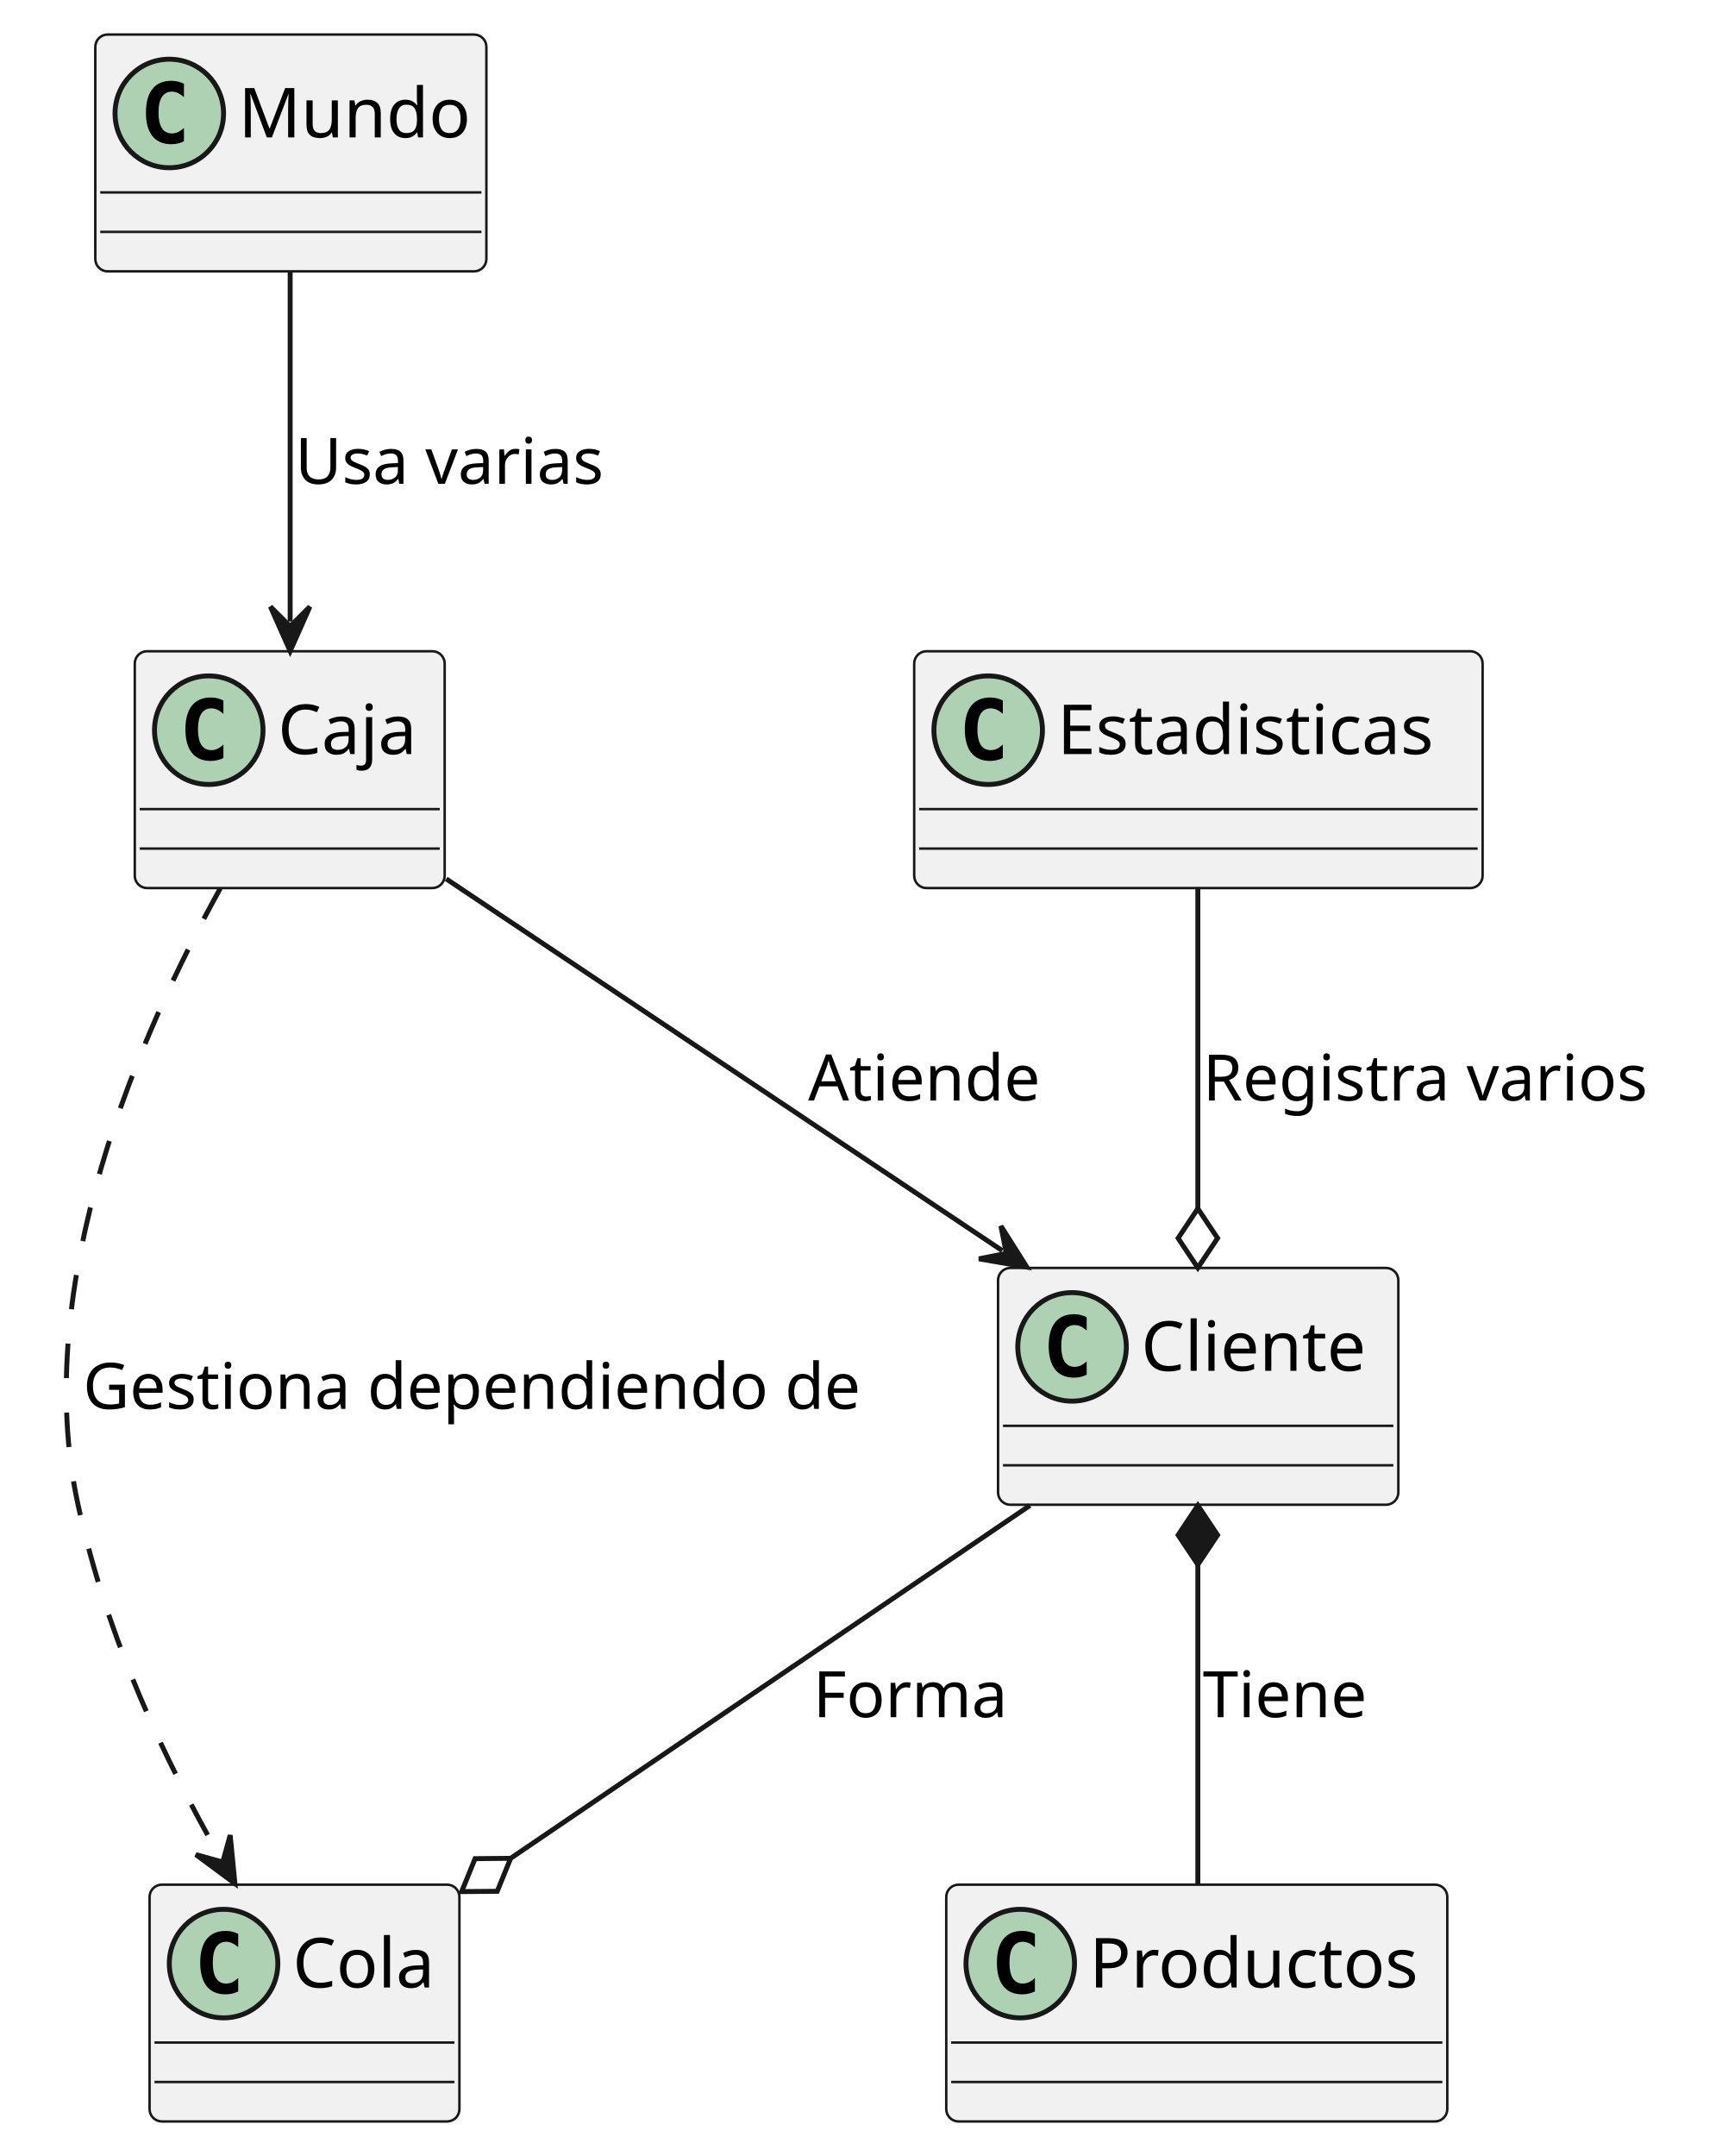
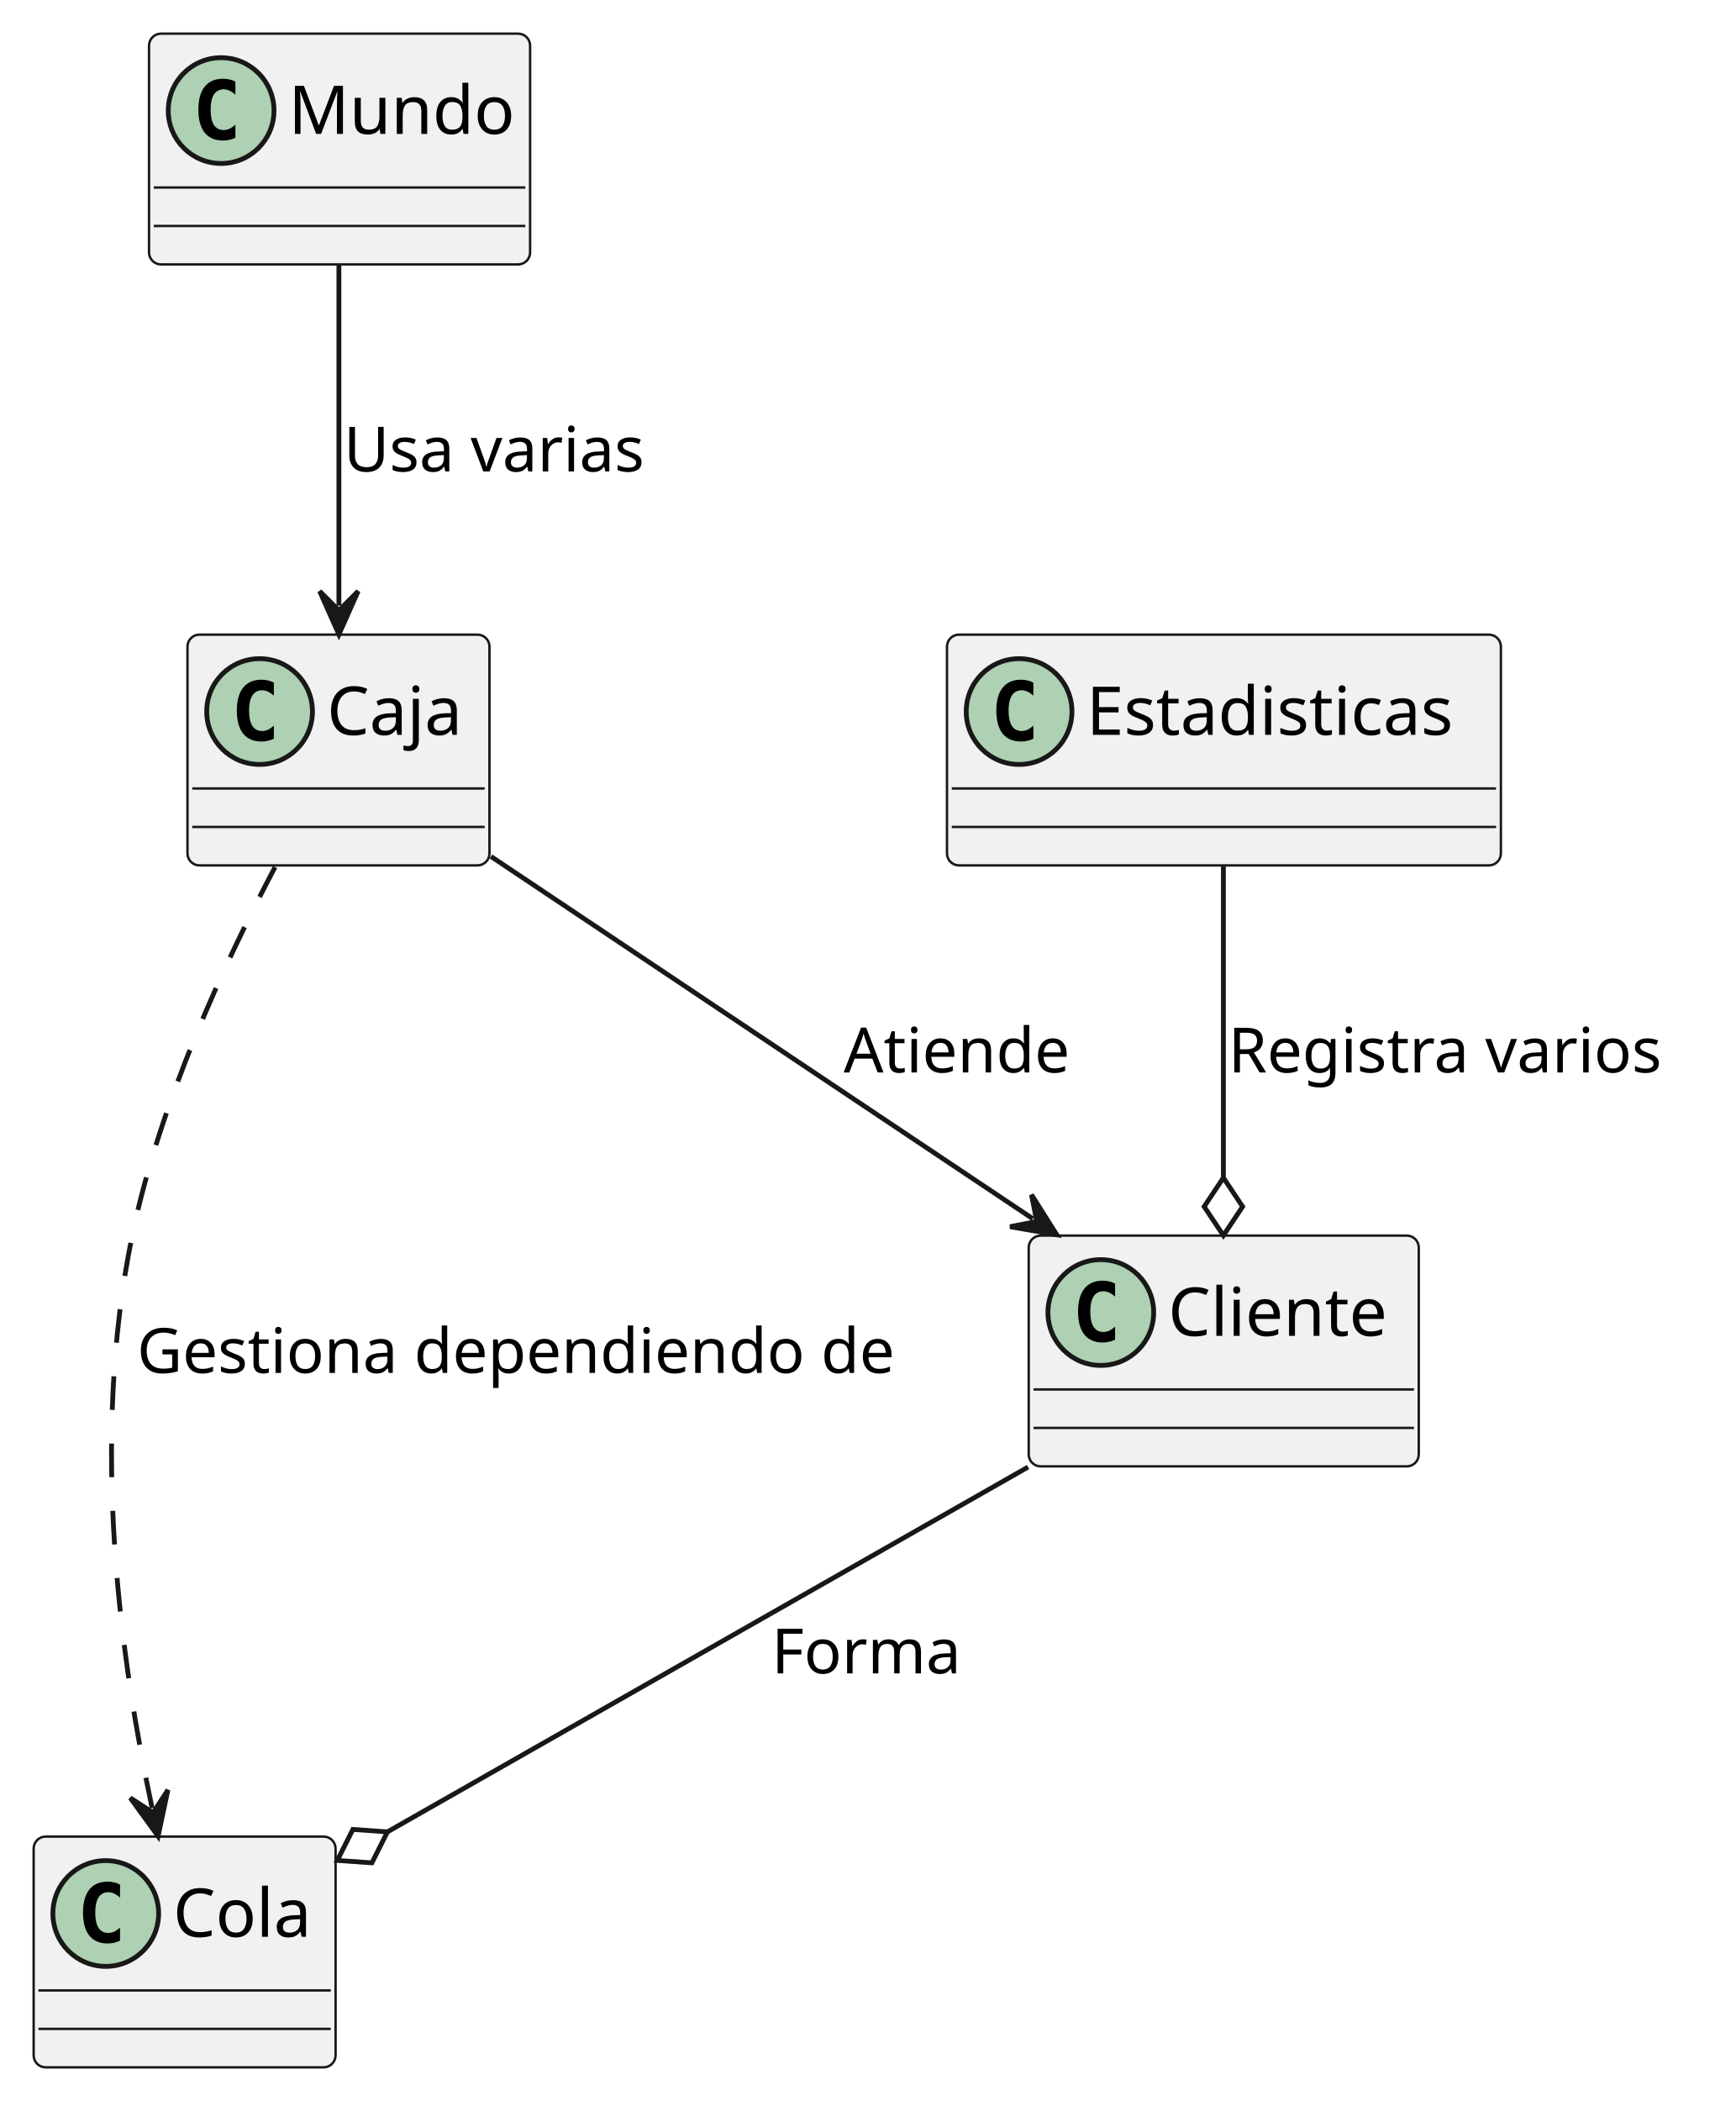
- <svg xmlns="http://www.w3.org/2000/svg" contentStyleType="text/css" data-diagram-type="CLASS" height="437px" preserveAspectRatio="none" style="width:349px;height:437px;background:#FFFFFF;" version="1.1" viewBox="0 0 349 437" width="349px" zoomAndPan="magnify">
+ <svg xmlns="http://www.w3.org/2000/svg" contentStyleType="text/css" data-diagram-type="CLASS" height="437px" preserveAspectRatio="none" style="width:361px;height:437px;background:#FFFFFF;" version="1.1" viewBox="0 0 361 437" width="361px" zoomAndPan="magnify">
  <defs />
  <g>
    <g class="entity" data-entity="Mundo" data-source-line="1" data-uid="ent0002" id="entity_Mundo">
-       <rect fill="#F1F1F1" height="48" rx="2.5" ry="2.5" style="stroke:#181818;stroke-width:0.5;" width="79.277" x="19.32" y="7" />
-       <ellipse cx="34.32" cy="23" fill="#ADD1B2" rx="11" ry="11" style="stroke:#181818;stroke-width:1;" />
-       <path d="M37.289,28.641 Q36.711,28.938 36.07,29.078 Q35.429,29.234 34.726,29.234 Q32.226,29.234 30.898,27.594 Q29.586,25.938 29.586,22.812 Q29.586,19.688 30.898,18.031 Q32.226,16.375 34.726,16.375 Q35.429,16.375 36.07,16.531 Q36.726,16.688 37.289,16.984 L37.289,19.703 Q36.664,19.125 36.07,18.859 Q35.476,18.578 34.851,18.578 Q33.508,18.578 32.82,19.656 Q32.133,20.719 32.133,22.812 Q32.133,24.906 32.82,25.984 Q33.508,27.047 34.851,27.047 Q35.476,27.047 36.07,26.781 Q36.664,26.5 37.289,25.922 L37.289,28.641 Z " fill="#000000" />
-       <text fill="#000000" font-family="sans-serif" font-size="14" lengthAdjust="spacing" textLength="47.277" x="48.32" y="27.847">Mundo</text>
-       <line style="stroke:#181818;stroke-width:0.5;" x1="20.32" x2="97.597" y1="39" y2="39" />
-       <line style="stroke:#181818;stroke-width:0.5;" x1="20.32" x2="97.597" y1="47" y2="47" />
+       <rect fill="#F1F1F1" height="48" rx="2.5" ry="2.5" style="stroke:#181818;stroke-width:0.5;" width="79.277" x="31" y="7" />
+       <ellipse cx="46" cy="23" fill="#ADD1B2" rx="11" ry="11" style="stroke:#181818;stroke-width:1;" />
+       <path d="M48.969,28.641 Q48.391,28.938 47.75,29.078 Q47.109,29.234 46.406,29.234 Q43.906,29.234 42.578,27.594 Q41.266,25.938 41.266,22.812 Q41.266,19.688 42.578,18.031 Q43.906,16.375 46.406,16.375 Q47.109,16.375 47.75,16.531 Q48.406,16.688 48.969,16.984 L48.969,19.703 Q48.344,19.125 47.75,18.859 Q47.156,18.578 46.531,18.578 Q45.188,18.578 44.5,19.656 Q43.812,20.719 43.812,22.812 Q43.812,24.906 44.5,25.984 Q45.188,27.047 46.531,27.047 Q47.156,27.047 47.75,26.781 Q48.344,26.5 48.969,25.922 L48.969,28.641 Z " fill="#000000" />
+       <text fill="#000000" font-family="sans-serif" font-size="14" lengthAdjust="spacing" textLength="47.277" x="60" y="27.847">Mundo</text>
+       <line style="stroke:#181818;stroke-width:0.5;" x1="32" x2="109.277" y1="39" y2="39" />
+       <line style="stroke:#181818;stroke-width:0.5;" x1="32" x2="109.277" y1="47" y2="47" />
    </g>
    <g class="entity" data-entity="Caja" data-source-line="3" data-uid="ent0003" id="entity_Caja">
-       <rect fill="#F1F1F1" height="48" rx="2.5" ry="2.5" style="stroke:#181818;stroke-width:0.5;" width="62.823" x="27.32" y="132" />
-       <ellipse cx="42.32" cy="148" fill="#ADD1B2" rx="11" ry="11" style="stroke:#181818;stroke-width:1;" />
-       <path d="M45.289,153.641 Q44.711,153.938 44.07,154.078 Q43.429,154.234 42.726,154.234 Q40.226,154.234 38.898,152.594 Q37.586,150.938 37.586,147.812 Q37.586,144.688 38.898,143.031 Q40.226,141.375 42.726,141.375 Q43.429,141.375 44.07,141.531 Q44.726,141.688 45.289,141.984 L45.289,144.703 Q44.664,144.125 44.07,143.859 Q43.476,143.578 42.851,143.578 Q41.508,143.578 40.82,144.656 Q40.133,145.719 40.133,147.812 Q40.133,149.906 40.82,150.984 Q41.508,152.047 42.851,152.047 Q43.476,152.047 44.07,151.781 Q44.664,151.5 45.289,150.922 L45.289,153.641 Z " fill="#000000" />
-       <text fill="#000000" font-family="sans-serif" font-size="14" lengthAdjust="spacing" textLength="30.823" x="56.32" y="152.847">Caja</text>
-       <line style="stroke:#181818;stroke-width:0.5;" x1="28.32" x2="89.143" y1="164" y2="164" />
-       <line style="stroke:#181818;stroke-width:0.5;" x1="28.32" x2="89.143" y1="172" y2="172" />
+       <rect fill="#F1F1F1" height="48" rx="2.5" ry="2.5" style="stroke:#181818;stroke-width:0.5;" width="62.823" x="39" y="132" />
+       <ellipse cx="54" cy="148" fill="#ADD1B2" rx="11" ry="11" style="stroke:#181818;stroke-width:1;" />
+       <path d="M56.969,153.641 Q56.391,153.938 55.75,154.078 Q55.109,154.234 54.406,154.234 Q51.906,154.234 50.578,152.594 Q49.266,150.938 49.266,147.812 Q49.266,144.688 50.578,143.031 Q51.906,141.375 54.406,141.375 Q55.109,141.375 55.75,141.531 Q56.406,141.688 56.969,141.984 L56.969,144.703 Q56.344,144.125 55.75,143.859 Q55.156,143.578 54.531,143.578 Q53.188,143.578 52.5,144.656 Q51.812,145.719 51.812,147.812 Q51.812,149.906 52.5,150.984 Q53.188,152.047 54.531,152.047 Q55.156,152.047 55.75,151.781 Q56.344,151.5 56.969,150.922 L56.969,153.641 Z " fill="#000000" />
+       <text fill="#000000" font-family="sans-serif" font-size="14" lengthAdjust="spacing" textLength="30.823" x="68" y="152.847">Caja</text>
+       <line style="stroke:#181818;stroke-width:0.5;" x1="40" x2="100.823" y1="164" y2="164" />
+       <line style="stroke:#181818;stroke-width:0.5;" x1="40" x2="100.823" y1="172" y2="172" />
    </g>
    <g class="entity" data-entity="Cola" data-source-line="5" data-uid="ent0004" id="entity_Cola">
-       <rect fill="#F1F1F1" height="48" rx="2.5" ry="2.5" style="stroke:#181818;stroke-width:0.5;" width="62.81" x="30.32" y="382" />
-       <ellipse cx="45.32" cy="398" fill="#ADD1B2" rx="11" ry="11" style="stroke:#181818;stroke-width:1;" />
-       <path d="M48.289,403.641 Q47.711,403.938 47.07,404.078 Q46.429,404.234 45.726,404.234 Q43.226,404.234 41.898,402.594 Q40.586,400.938 40.586,397.812 Q40.586,394.688 41.898,393.031 Q43.226,391.375 45.726,391.375 Q46.429,391.375 47.07,391.531 Q47.726,391.688 48.289,391.984 L48.289,394.703 Q47.664,394.125 47.07,393.859 Q46.476,393.578 45.851,393.578 Q44.508,393.578 43.82,394.656 Q43.133,395.719 43.133,397.812 Q43.133,399.906 43.82,400.984 Q44.508,402.047 45.851,402.047 Q46.476,402.047 47.07,401.781 Q47.664,401.5 48.289,400.922 L48.289,403.641 Z " fill="#000000" />
-       <text fill="#000000" font-family="sans-serif" font-size="14" lengthAdjust="spacing" textLength="30.81" x="59.32" y="402.847">Cola</text>
-       <line style="stroke:#181818;stroke-width:0.5;" x1="31.32" x2="92.13" y1="414" y2="414" />
-       <line style="stroke:#181818;stroke-width:0.5;" x1="31.32" x2="92.13" y1="422" y2="422" />
+       <rect fill="#F1F1F1" height="48" rx="2.5" ry="2.5" style="stroke:#181818;stroke-width:0.5;" width="62.81" x="7" y="382" />
+       <ellipse cx="22" cy="398" fill="#ADD1B2" rx="11" ry="11" style="stroke:#181818;stroke-width:1;" />
+       <path d="M24.969,403.641 Q24.391,403.938 23.75,404.078 Q23.109,404.234 22.406,404.234 Q19.906,404.234 18.578,402.594 Q17.266,400.938 17.266,397.812 Q17.266,394.688 18.578,393.031 Q19.906,391.375 22.406,391.375 Q23.109,391.375 23.75,391.531 Q24.406,391.688 24.969,391.984 L24.969,394.703 Q24.344,394.125 23.75,393.859 Q23.156,393.578 22.531,393.578 Q21.188,393.578 20.5,394.656 Q19.812,395.719 19.812,397.812 Q19.812,399.906 20.5,400.984 Q21.188,402.047 22.531,402.047 Q23.156,402.047 23.75,401.781 Q24.344,401.5 24.969,400.922 L24.969,403.641 Z " fill="#000000" />
+       <text fill="#000000" font-family="sans-serif" font-size="14" lengthAdjust="spacing" textLength="30.81" x="36" y="402.847">Cola</text>
+       <line style="stroke:#181818;stroke-width:0.5;" x1="8" x2="68.81" y1="414" y2="414" />
+       <line style="stroke:#181818;stroke-width:0.5;" x1="8" x2="68.81" y1="422" y2="422" />
    </g>
    <g class="entity" data-entity="Cliente" data-source-line="7" data-uid="ent0005" id="entity_Cliente">
-       <rect fill="#F1F1F1" height="48" rx="2.5" ry="2.5" style="stroke:#181818;stroke-width:0.5;" width="81.144" x="202.32" y="257" />
-       <ellipse cx="217.32" cy="273" fill="#ADD1B2" rx="11" ry="11" style="stroke:#181818;stroke-width:1;" />
-       <path d="M220.289,278.641 Q219.711,278.938 219.07,279.078 Q218.429,279.234 217.726,279.234 Q215.226,279.234 213.898,277.594 Q212.586,275.938 212.586,272.812 Q212.586,269.688 213.898,268.031 Q215.226,266.375 217.726,266.375 Q218.429,266.375 219.07,266.531 Q219.726,266.688 220.289,266.984 L220.289,269.703 Q219.664,269.125 219.07,268.859 Q218.476,268.578 217.851,268.578 Q216.507,268.578 215.82,269.656 Q215.132,270.719 215.132,272.812 Q215.132,274.906 215.82,275.984 Q216.507,277.047 217.851,277.047 Q218.476,277.047 219.07,276.781 Q219.664,276.5 220.289,275.922 L220.289,278.641 Z " fill="#000000" />
-       <text fill="#000000" font-family="sans-serif" font-size="14" lengthAdjust="spacing" textLength="49.144" x="231.32" y="277.847">Cliente</text>
-       <line style="stroke:#181818;stroke-width:0.5;" x1="203.32" x2="282.464" y1="289" y2="289" />
-       <line style="stroke:#181818;stroke-width:0.5;" x1="203.32" x2="282.464" y1="297" y2="297" />
+       <rect fill="#F1F1F1" height="48" rx="2.5" ry="2.5" style="stroke:#181818;stroke-width:0.5;" width="81.144" x="214" y="257" />
+       <ellipse cx="229" cy="273" fill="#ADD1B2" rx="11" ry="11" style="stroke:#181818;stroke-width:1;" />
+       <path d="M231.969,278.641 Q231.391,278.938 230.75,279.078 Q230.109,279.234 229.406,279.234 Q226.906,279.234 225.578,277.594 Q224.266,275.938 224.266,272.812 Q224.266,269.688 225.578,268.031 Q226.906,266.375 229.406,266.375 Q230.109,266.375 230.75,266.531 Q231.406,266.688 231.969,266.984 L231.969,269.703 Q231.344,269.125 230.75,268.859 Q230.156,268.578 229.531,268.578 Q228.188,268.578 227.5,269.656 Q226.812,270.719 226.812,272.812 Q226.812,274.906 227.5,275.984 Q228.188,277.047 229.531,277.047 Q230.156,277.047 230.75,276.781 Q231.344,276.5 231.969,275.922 L231.969,278.641 Z " fill="#000000" />
+       <text fill="#000000" font-family="sans-serif" font-size="14" lengthAdjust="spacing" textLength="49.144" x="243" y="277.847">Cliente</text>
+       <line style="stroke:#181818;stroke-width:0.5;" x1="215" x2="294.144" y1="289" y2="289" />
+       <line style="stroke:#181818;stroke-width:0.5;" x1="215" x2="294.144" y1="297" y2="297" />
    </g>
-     <g class="entity" data-entity="Productos" data-source-line="9" data-uid="ent0006" id="entity_Productos">
-       <rect fill="#F1F1F1" height="48" rx="2.5" ry="2.5" style="stroke:#181818;stroke-width:0.5;" width="101.569" x="191.82" y="382" />
-       <ellipse cx="206.82" cy="398" fill="#ADD1B2" rx="11" ry="11" style="stroke:#181818;stroke-width:1;" />
-       <path d="M209.789,403.641 Q209.211,403.938 208.57,404.078 Q207.929,404.234 207.226,404.234 Q204.726,404.234 203.398,402.594 Q202.086,400.938 202.086,397.812 Q202.086,394.688 203.398,393.031 Q204.726,391.375 207.226,391.375 Q207.929,391.375 208.57,391.531 Q209.226,391.688 209.789,391.984 L209.789,394.703 Q209.164,394.125 208.57,393.859 Q207.976,393.578 207.351,393.578 Q206.007,393.578 205.32,394.656 Q204.632,395.719 204.632,397.812 Q204.632,399.906 205.32,400.984 Q206.007,402.047 207.351,402.047 Q207.976,402.047 208.57,401.781 Q209.164,401.5 209.789,400.922 L209.789,403.641 Z " fill="#000000" />
-       <text fill="#000000" font-family="sans-serif" font-size="14" lengthAdjust="spacing" textLength="69.569" x="220.82" y="402.847">Productos</text>
-       <line style="stroke:#181818;stroke-width:0.5;" x1="192.82" x2="292.389" y1="414" y2="414" />
-       <line style="stroke:#181818;stroke-width:0.5;" x1="192.82" x2="292.389" y1="422" y2="422" />
+     <g class="entity" data-entity="Estadisticas" data-source-line="10" data-uid="ent0006" id="entity_Estadisticas">
+       <rect fill="#F1F1F1" height="48" rx="2.5" ry="2.5" style="stroke:#181818;stroke-width:0.5;" width="115.228" x="197" y="132" />
+       <ellipse cx="212" cy="148" fill="#ADD1B2" rx="11" ry="11" style="stroke:#181818;stroke-width:1;" />
+       <path d="M214.969,153.641 Q214.391,153.938 213.75,154.078 Q213.109,154.234 212.406,154.234 Q209.906,154.234 208.578,152.594 Q207.266,150.938 207.266,147.812 Q207.266,144.688 208.578,143.031 Q209.906,141.375 212.406,141.375 Q213.109,141.375 213.75,141.531 Q214.406,141.688 214.969,141.984 L214.969,144.703 Q214.344,144.125 213.75,143.859 Q213.156,143.578 212.531,143.578 Q211.188,143.578 210.5,144.656 Q209.812,145.719 209.812,147.812 Q209.812,149.906 210.5,150.984 Q211.188,152.047 212.531,152.047 Q213.156,152.047 213.75,151.781 Q214.344,151.5 214.969,150.922 L214.969,153.641 Z " fill="#000000" />
+       <text fill="#000000" font-family="sans-serif" font-size="14" lengthAdjust="spacing" textLength="83.228" x="226" y="152.847">Estadisticas</text>
+       <line style="stroke:#181818;stroke-width:0.5;" x1="198" x2="311.228" y1="164" y2="164" />
+       <line style="stroke:#181818;stroke-width:0.5;" x1="198" x2="311.228" y1="172" y2="172" />
    </g>
-     <g class="entity" data-entity="Estadisticas" data-source-line="11" data-uid="ent0007" id="entity_Estadisticas">
-       <rect fill="#F1F1F1" height="48" rx="2.5" ry="2.5" style="stroke:#181818;stroke-width:0.5;" width="115.228" x="185.32" y="132" />
-       <ellipse cx="200.32" cy="148" fill="#ADD1B2" rx="11" ry="11" style="stroke:#181818;stroke-width:1;" />
-       <path d="M203.289,153.641 Q202.711,153.938 202.07,154.078 Q201.429,154.234 200.726,154.234 Q198.226,154.234 196.898,152.594 Q195.586,150.938 195.586,147.812 Q195.586,144.688 196.898,143.031 Q198.226,141.375 200.726,141.375 Q201.429,141.375 202.07,141.531 Q202.726,141.688 203.289,141.984 L203.289,144.703 Q202.664,144.125 202.07,143.859 Q201.476,143.578 200.851,143.578 Q199.507,143.578 198.82,144.656 Q198.132,145.719 198.132,147.812 Q198.132,149.906 198.82,150.984 Q199.507,152.047 200.851,152.047 Q201.476,152.047 202.07,151.781 Q202.664,151.5 203.289,150.922 L203.289,153.641 Z " fill="#000000" />
-       <text fill="#000000" font-family="sans-serif" font-size="14" lengthAdjust="spacing" textLength="83.228" x="214.32" y="152.847">Estadisticas</text>
-       <line style="stroke:#181818;stroke-width:0.5;" x1="186.32" x2="299.548" y1="164" y2="164" />
-       <line style="stroke:#181818;stroke-width:0.5;" x1="186.32" x2="299.548" y1="172" y2="172" />
+     <g class="link" data-entity-1="Mundo" data-entity-2="Caja" data-source-line="14" data-uid="lnk7" id="link_Mundo_Caja">
+       <path codeLine="14" d="M70.5,55.14 C70.5,77.13 70.5,104.01 70.5,125.97" fill="none" id="Mundo-to-Caja" style="stroke:#181818;stroke-width:1;" />
+       <polygon fill="#181818" points="70.5,131.97,74.5,122.97,70.5,126.97,66.5,122.97,70.5,131.97" style="stroke:#181818;stroke-width:1;" />
+       <text fill="#000000" font-family="sans-serif" font-size="13" lengthAdjust="spacing" textLength="67.742" x="71.5" y="98.067">Usa varias</text>
    </g>
-     <g class="link" data-entity-1="Mundo" data-entity-2="Caja" data-source-line="15" data-uid="lnk8" id="link_Mundo_Caja">
-       <path codeLine="15" d="M58.82,55.14 C58.82,77.13 58.82,104.01 58.82,125.97" fill="none" id="Mundo-to-Caja" style="stroke:#181818;stroke-width:1;" />
-       <polygon fill="#181818" points="58.82,131.97,62.82,122.97,58.82,126.97,54.82,122.97,58.82,131.97" style="stroke:#181818;stroke-width:1;" />
-       <text fill="#000000" font-family="sans-serif" font-size="13" lengthAdjust="spacing" textLength="67.742" x="59.82" y="98.067">Usa varias</text>
+     <g class="link" data-entity-1="Caja" data-entity-2="Cliente" data-source-line="15" data-uid="lnk8" id="link_Caja_Cliente">
+       <path codeLine="15" d="M102.13,178.14 C134.91,200.06 181.002,230.865 214.852,253.495" fill="none" id="Caja-to-Cliente" style="stroke:#181818;stroke-width:1;" />
+       <polygon fill="#181818" points="219.84,256.83,214.581,248.503,215.683,254.051,210.135,255.153,219.84,256.83" style="stroke:#181818;stroke-width:1;" />
+       <text fill="#000000" font-family="sans-serif" font-size="13" lengthAdjust="spacing" textLength="50.089" x="175.5" y="223.067">Atiende</text>
    </g>
-     <g class="link" data-entity-1="Caja" data-entity-2="Cliente" data-source-line="16" data-uid="lnk9" id="link_Caja_Cliente">
-       <path codeLine="16" d="M90.45,178.14 C123.23,200.06 169.322,230.865 203.172,253.495" fill="none" id="Caja-to-Cliente" style="stroke:#181818;stroke-width:1;" />
-       <polygon fill="#181818" points="208.16,256.83,202.901,248.503,204.003,254.051,198.455,255.153,208.16,256.83" style="stroke:#181818;stroke-width:1;" />
-       <text fill="#000000" font-family="sans-serif" font-size="13" lengthAdjust="spacing" textLength="50.089" x="163.82" y="223.067">Atiende</text>
+     <g class="link" data-entity-1="Cliente" data-entity-2="Cola" data-source-line="16" data-uid="lnk9" id="link_Cliente_Cola">
+       <path codeLine="16" d="M213.87,305.14 C172.2,328.87 118.678,359.343 80.598,381.023" fill="none" id="Cliente-to-Cola" style="stroke:#181818;stroke-width:1;" />
+       <polygon fill="none" points="70.17,386.96,77.363,387.467,80.598,381.023,73.405,380.515,70.17,386.96" style="stroke:#181818;stroke-width:1;" />
+       <text fill="#000000" font-family="sans-serif" font-size="13" lengthAdjust="spacing" textLength="41.406" x="160.5" y="348.067">Forma</text>
    </g>
-     <g class="link" data-entity-1="Cliente" data-entity-2="Productos" data-source-line="17" data-uid="lnk10" id="link_Cliente_Productos">
-       <path codeLine="17" d="M242.82,317.14 C242.82,339.13 242.82,360.01 242.82,381.97" fill="none" id="Cliente-backto-Productos" style="stroke:#181818;stroke-width:1;" />
-       <polygon fill="#181818" points="242.82,305.14,238.82,311.14,242.82,317.14,246.82,311.14,242.82,305.14" style="stroke:#181818;stroke-width:1;" />
-       <text fill="#000000" font-family="sans-serif" font-size="13" lengthAdjust="spacing" textLength="35.788" x="243.82" y="348.067">Tiene</text>
+     <g class="link" data-entity-1="Caja" data-entity-2="Cola" data-source-line="17" data-uid="lnk10" id="link_Caja_Cola">
+       <path codeLine="17" d="M57.22,180.35 C46.81,200.07 33.18,229.42 27.5,257 C18.54,300.53 25.401,346.731 31.641,376.061" fill="none" id="Caja-to-Cola" style="stroke:#181818;stroke-width:1;stroke-dasharray:7.0,7.0;" />
+       <polygon fill="#181818" points="32.89,381.93,34.93,372.295,31.849,377.039,27.105,373.959,32.89,381.93" style="stroke:#181818;stroke-width:1;" />
+       <text fill="#000000" font-family="sans-serif" font-size="13" lengthAdjust="spacing" textLength="167.273" x="28.5" y="285.567">Gestiona dependiendo de</text>
    </g>
-     <g class="link" data-entity-1="Cliente" data-entity-2="Cola" data-source-line="18" data-uid="lnk11" id="link_Cliente_Cola">
-       <path codeLine="18" d="M208.78,305.14 C175.7,327.61 135.795,354.724 103.515,376.664" fill="none" id="Cliente-to-Cola" style="stroke:#181818;stroke-width:1;" />
-       <polygon fill="none" points="93.59,383.41,100.801,383.345,103.515,376.664,96.304,376.729,93.59,383.41" style="stroke:#181818;stroke-width:1;" />
-       <text fill="#000000" font-family="sans-serif" font-size="13" lengthAdjust="spacing" textLength="41.406" x="164.82" y="348.067">Forma</text>
-     </g>
-     <g class="link" data-entity-1="Caja" data-entity-2="Cola" data-source-line="19" data-uid="lnk12" id="link_Caja_Cola">
-       <path codeLine="19" d="M44.65,180.08 C28.64,208.99 6,260.17 15.82,305 C21.91,332.81 33.532,356.91 44.662,376.55" fill="none" id="Caja-to-Cola" style="stroke:#181818;stroke-width:1;stroke-dasharray:7.0,7.0;" />
-       <polygon fill="#181818" points="47.62,381.77,46.663,371.968,45.155,377.42,39.703,375.912,47.62,381.77" style="stroke:#181818;stroke-width:1;" />
-       <text fill="#000000" font-family="sans-serif" font-size="13" lengthAdjust="spacing" textLength="167.273" x="16.82" y="285.567">Gestiona dependiendo de</text>
-     </g>
-     <g class="link" data-entity-1="Estadisticas" data-entity-2="Cliente" data-source-line="20" data-uid="lnk13" id="link_Estadisticas_Cliente">
-       <path codeLine="20" d="M242.82,180.14 C242.82,202.13 242.82,223.01 242.82,244.97" fill="none" id="Estadisticas-to-Cliente" style="stroke:#181818;stroke-width:1;" />
-       <polygon fill="none" points="242.82,256.97,246.82,250.97,242.82,244.97,238.82,250.97,242.82,256.97" style="stroke:#181818;stroke-width:1;" />
-       <text fill="#000000" font-family="sans-serif" font-size="13" lengthAdjust="spacing" textLength="97.551" x="243.82" y="223.067">Registra varios</text>
+     <g class="link" data-entity-1="Estadisticas" data-entity-2="Cliente" data-source-line="18" data-uid="lnk11" id="link_Estadisticas_Cliente">
+       <path codeLine="18" d="M254.5,180.14 C254.5,202.13 254.5,223.01 254.5,244.97" fill="none" id="Estadisticas-to-Cliente" style="stroke:#181818;stroke-width:1;" />
+       <polygon fill="none" points="254.5,256.97,258.5,250.97,254.5,244.97,250.5,250.97,254.5,256.97" style="stroke:#181818;stroke-width:1;" />
+       <text fill="#000000" font-family="sans-serif" font-size="13" lengthAdjust="spacing" textLength="97.551" x="255.5" y="223.067">Registra varios</text>
    </g>
  </g>
</svg>
